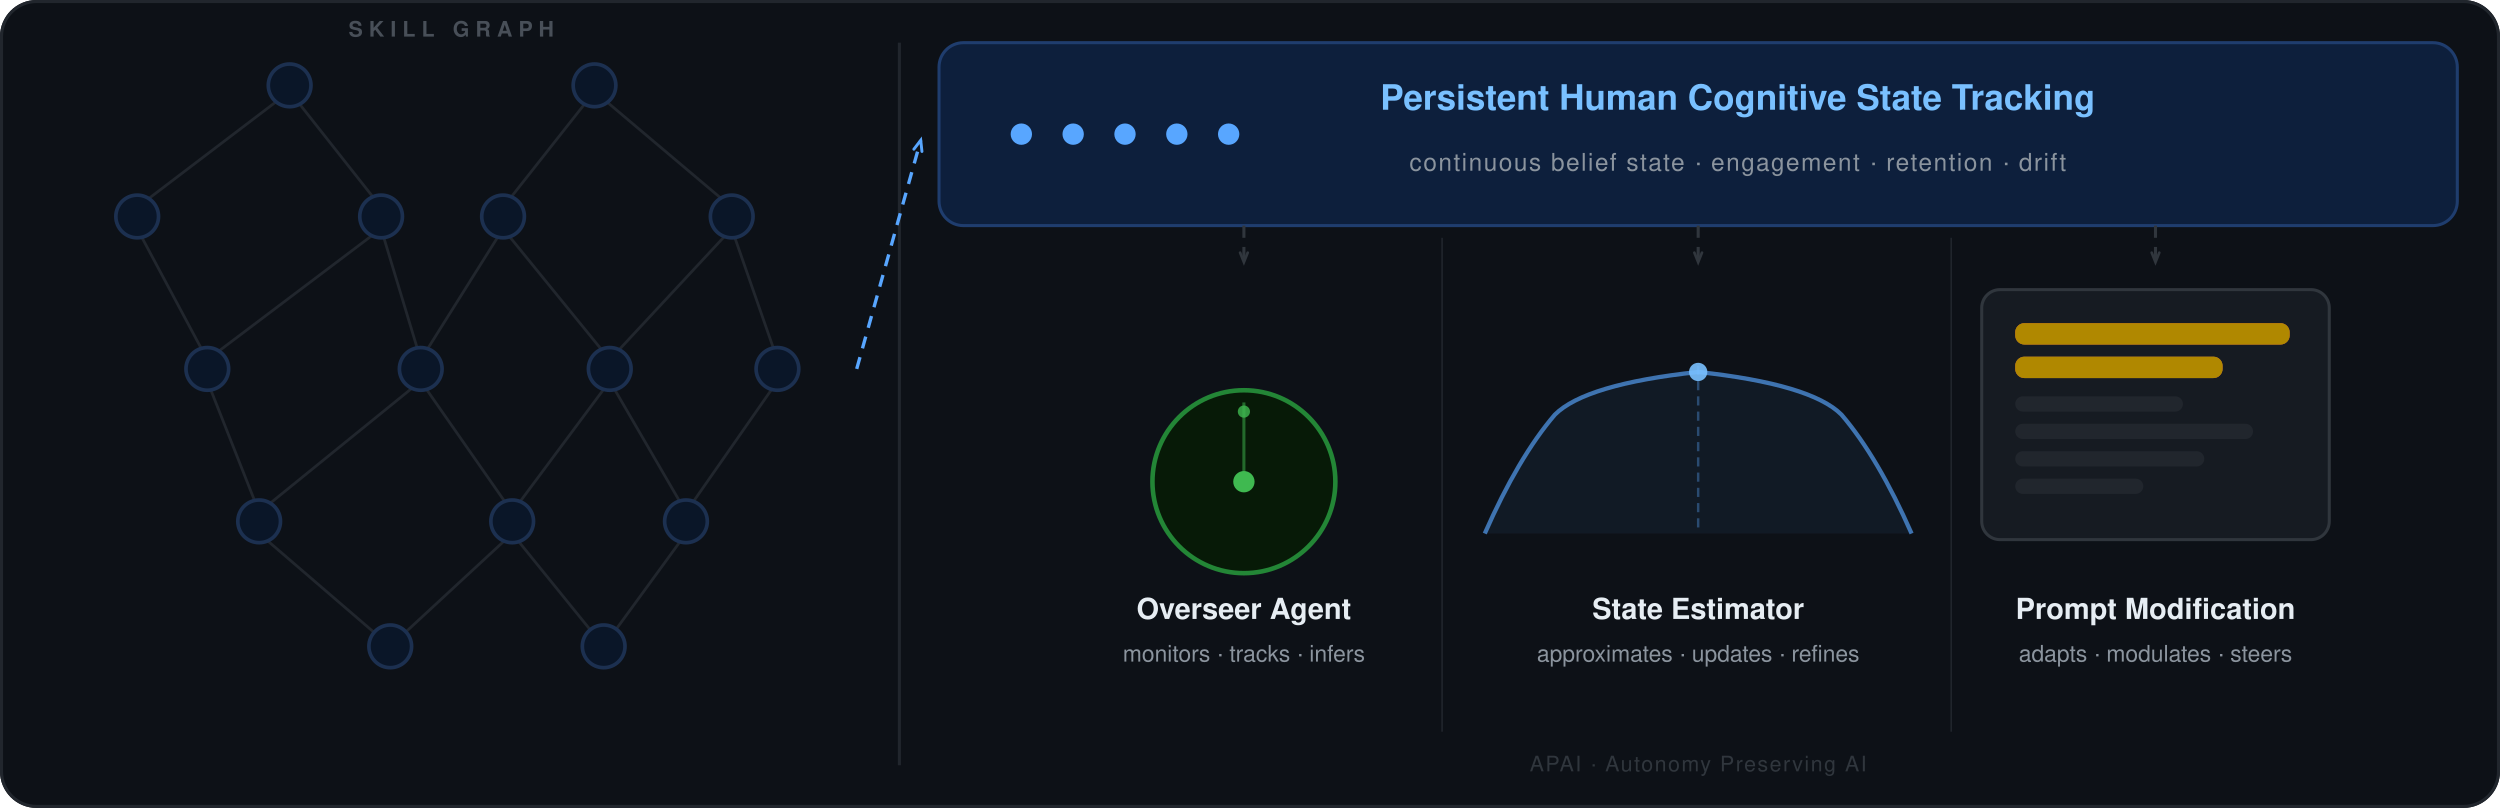
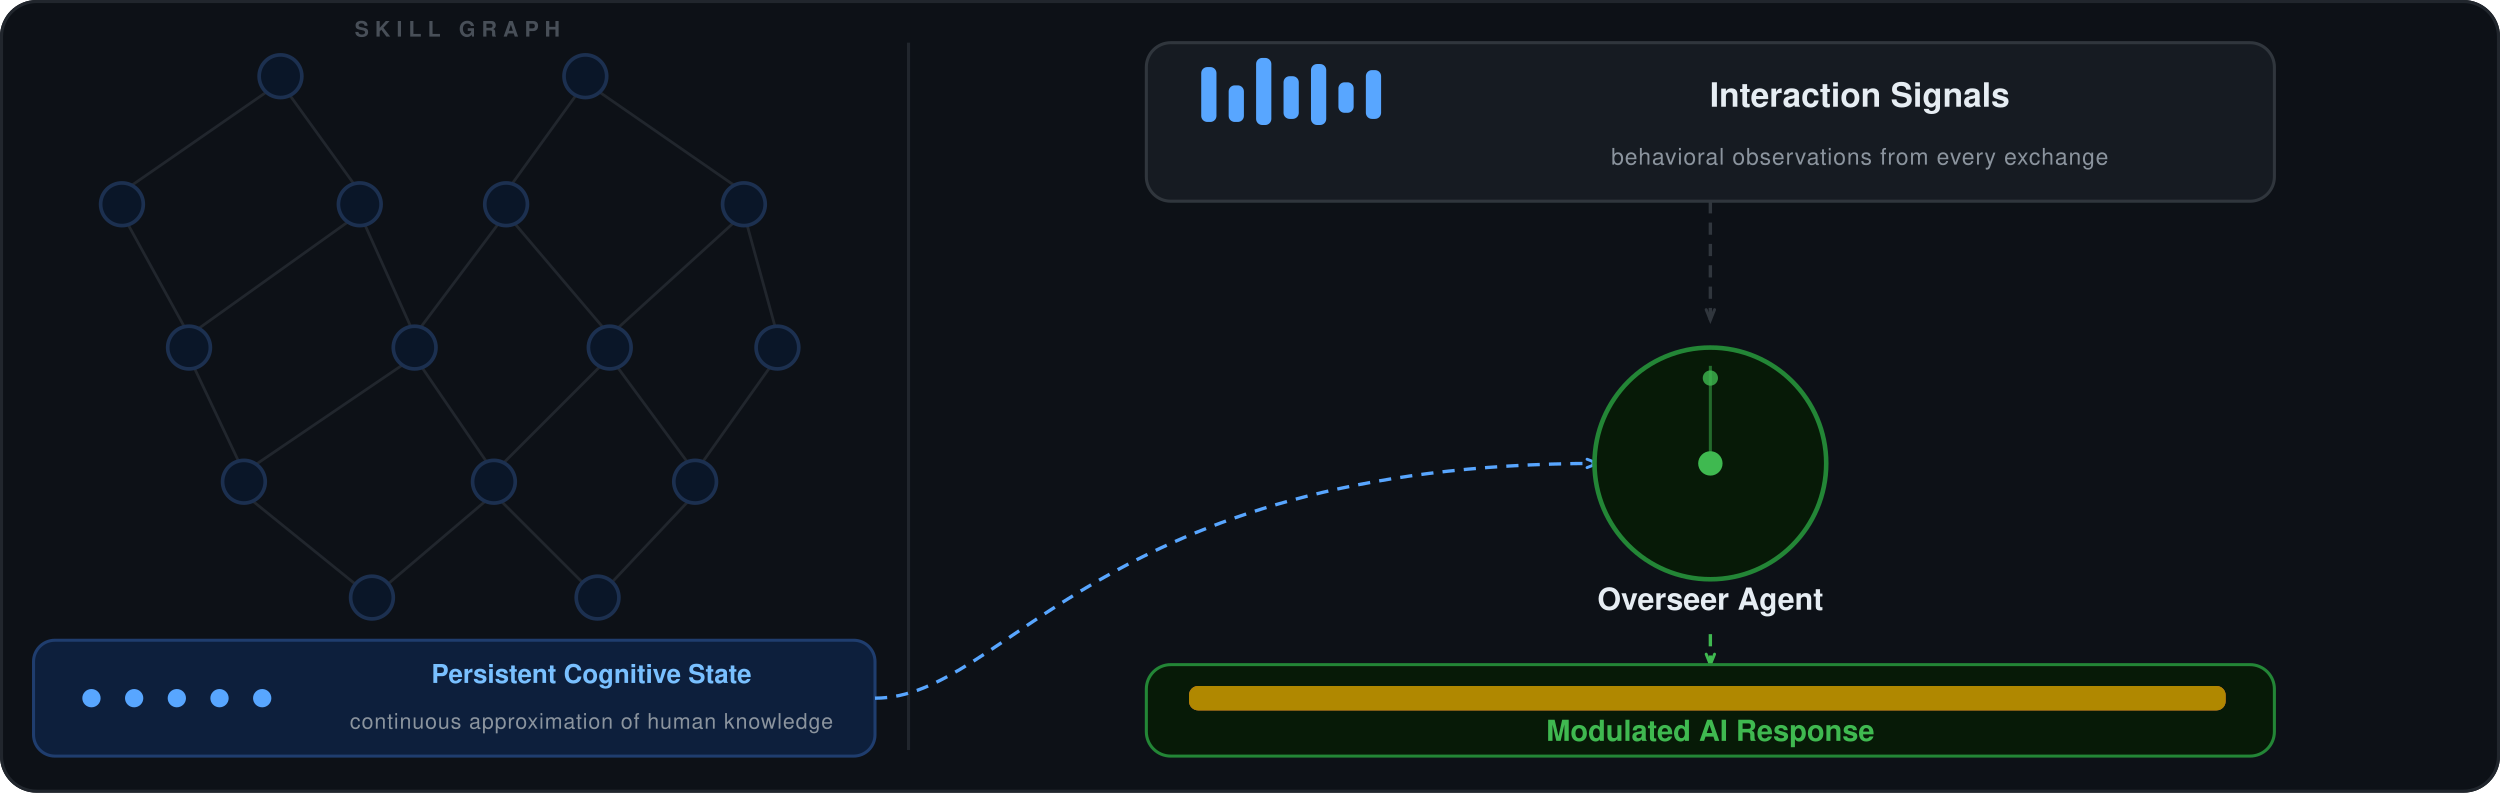
- <svg xmlns="http://www.w3.org/2000/svg" viewBox="0 0 820 265" width="820">
+ <svg xmlns="http://www.w3.org/2000/svg" viewBox="0 0 820 260" width="820">
  <defs>
    <style>
      text { font-family: -apple-system, BlinkMacSystemFont, 'Segoe UI', Helvetica, sans-serif; }

-       /* ── Node glow: each node breathes independently ── */
+       /* ── Skill-graph nodes: independent glow cycle ── */
      .nd { fill: #0a1628; stroke: #1c3050; stroke-width: 1.2; }
      .nd0  { animation: ng 4.0s ease-in-out infinite; }
-       .nd1  { animation: ng 3.5s ease-in-out infinite; animation-delay: -0.7s; }
-       .nd2  { animation: ng 4.5s ease-in-out infinite; animation-delay: -1.3s; }
-       .nd3  { animation: ng 3.8s ease-in-out infinite; animation-delay: -2.1s; }
-       .nd4  { animation: ng 4.2s ease-in-out infinite; animation-delay: -0.4s; }
-       .nd5  { animation: ng 3.6s ease-in-out infinite; animation-delay: -1.8s; }
-       .nd6  { animation: ng 4.8s ease-in-out infinite; animation-delay: -0.9s; }
-       .nd7  { animation: ng 3.4s ease-in-out infinite; animation-delay: -2.5s; }
-       .nd8  { animation: ng 4.1s ease-in-out infinite; animation-delay: -1.1s; }
-       .nd9  { animation: ng 3.7s ease-in-out infinite; animation-delay: -0.3s; }
-       .nd10 { animation: ng 4.3s ease-in-out infinite; animation-delay: -1.6s; }
-       .nd11 { animation: ng 3.9s ease-in-out infinite; animation-delay: -2.8s; }
-       .nd12 { animation: ng 4.6s ease-in-out infinite; animation-delay: -0.6s; }
-       .nd13 { animation: ng 3.3s ease-in-out infinite; animation-delay: -1.9s; }
-       .nd14 { animation: ng 4.4s ease-in-out infinite; animation-delay: -1.2s; }
+       .nd1  { animation: ng 3.5s ease-in-out infinite; animation-delay:-.7s; }
+       .nd2  { animation: ng 4.5s ease-in-out infinite; animation-delay:-1.3s; }
+       .nd3  { animation: ng 3.8s ease-in-out infinite; animation-delay:-2.1s; }
+       .nd4  { animation: ng 4.2s ease-in-out infinite; animation-delay:-.4s; }
+       .nd5  { animation: ng 3.6s ease-in-out infinite; animation-delay:-1.8s; }
+       .nd6  { animation: ng 4.8s ease-in-out infinite; animation-delay:-.9s; }
+       .nd7  { animation: ng 3.4s ease-in-out infinite; animation-delay:-2.5s; }
+       .nd8  { animation: ng 4.1s ease-in-out infinite; animation-delay:-1.1s; }
+       .nd9  { animation: ng 3.7s ease-in-out infinite; animation-delay:-.3s; }
+       .nd10 { animation: ng 4.3s ease-in-out infinite; animation-delay:-1.6s; }
+       .nd11 { animation: ng 3.9s ease-in-out infinite; animation-delay:-2.8s; }
+       .nd12 { animation: ng 4.6s ease-in-out infinite; animation-delay:-.6s; }
+       .nd13 { animation: ng 3.3s ease-in-out infinite; animation-delay:-1.9s; }
+       .nd14 { animation: ng 4.4s ease-in-out infinite; animation-delay:-1.2s; }
      @keyframes ng {
        0%,100% { fill: #0a1628; stroke: #1c3050; }
        50%     { fill: #0d2d6a; stroke: #58a6ff; }
      }

-       /* ── State-block accent pulse ── */
-       .sbp { animation: sbpa 4s ease-in-out infinite; }
-       .sbp:nth-child(2) { animation-delay: -0.8s; }
-       .sbp:nth-child(3) { animation-delay: -1.6s; }
-       .sbp:nth-child(4) { animation-delay: -2.4s; }
-       .sbp:nth-child(5) { animation-delay: -3.2s; }
-       @keyframes sbpa { 0%,100%{ opacity:.25; } 50%{ opacity:.9; } }
+       /* ── Cognitive state: accent dots pulse ── */
+       .csp { animation: cspa 4s ease-in-out infinite; }
+       .csp1 { animation-delay: 0s; }
+       .csp2 { animation-delay: -.8s; }
+       .csp3 { animation-delay: -1.6s; }
+       .csp4 { animation-delay: -2.4s; }
+       .csp5 { animation-delay: -3.2s; }
+       @keyframes cspa { 0%,100%{ opacity:.2; } 50%{ opacity:1; } }
+ 
+       /* ── Interaction Signals: waveform bars ── */
+       .wb { fill: #58a6ff; }
+       .wb1 { animation: wba 1.4s ease-in-out infinite; }
+       .wb2 { animation: wba 1.4s ease-in-out infinite; animation-delay:-.2s; }
+       .wb3 { animation: wba 1.4s ease-in-out infinite; animation-delay:-.4s; }
+       .wb4 { animation: wba 1.4s ease-in-out infinite; animation-delay:-.6s; }
+       .wb5 { animation: wba 1.4s ease-in-out infinite; animation-delay:-.8s; }
+       .wb6 { animation: wba 1.4s ease-in-out infinite; animation-delay:-1.0s; }
+       .wb7 { animation: wba 1.4s ease-in-out infinite; animation-delay:-1.2s; }
+       @keyframes wba { 0%,100%{ opacity:.2; } 50%{ opacity:.85; } }

      /* ── Overseer radar ── */
      .oc { fill: #071a07; stroke: #238636; stroke-width: 1.5;
            animation: ocp 3s ease-in-out infinite; }
      @keyframes ocp { 0%,100%{ stroke:#238636; } 50%{ stroke:#3fb950; } }
      .pr { fill: none; stroke: #3fb950; stroke-width: 1; opacity: 0; }
      .pr1 { animation: pring 3s ease-out infinite; }
      .pr2 { animation: pring 3s ease-out infinite; animation-delay: -1s; }
      .pr3 { animation: pring 3s ease-out infinite; animation-delay: -2s; }
-       @keyframes pring { 0%{ r:14; opacity:.6; } 100%{ r:38; opacity:0; } }
+       @keyframes pring { 0%{ r:14; opacity:.6; } 100%{ r:42; opacity:0; } }
      .sa { animation: sarot 5s linear infinite; transform-origin: 0 0; }
      @keyframes sarot { to { transform: rotate(360deg); } }

-       /* ── Prompt bars cycling ── */
+       /* ── Response panel: cycling color bars ── */
      .pba { animation: pbca 9s ease-in-out infinite; }
-       .pbb { animation: pbca 9s ease-in-out infinite; animation-delay: -3s; }
-       .pbc { animation: pbca 9s ease-in-out infinite; animation-delay: -6s; }
-       @keyframes pbca {
-         0%,20%   { opacity: .85; }
-         30%,70%  { opacity: .08; }
-         80%,100% { opacity: .85; }
-       }
+       .pbb { animation: pbca 9s ease-in-out infinite; animation-delay:-3s; }
+       .pbc { animation: pbca 9s ease-in-out infinite; animation-delay:-6s; }
+       @keyframes pbca { 0%,20%{ opacity:.85; } 30%,70%{ opacity:.05; } 80%,100%{ opacity:.85; } }

-       /* ── Flow arrows ── */
+       /* ── Animated dashed flows ── */
      .flow { stroke-dasharray: 4 3; fill: none;
              animation: flowmo .8s linear infinite; }
-       @keyframes flowmo { from{ stroke-dashoffset: 7; } to{ stroke-dashoffset: 0; } }
+       @keyframes flowmo { from{ stroke-dashoffset:7; } to{ stroke-dashoffset:0; } }
    </style>
    <marker id="arw" viewBox="0 0 8 8" refX="6" refY="4" markerWidth="5" markerHeight="5" orient="auto">
      <path d="M1 2L6 4L1 6" fill="none" stroke="#30363d" stroke-width="1.4" stroke-linecap="round" />
    </marker>
    <marker id="arwb" viewBox="0 0 8 8" refX="6" refY="4" markerWidth="5" markerHeight="5" orient="auto">
      <path d="M1 2L6 4L1 6" fill="none" stroke="#58a6ff" stroke-width="1.4" stroke-linecap="round" />
    </marker>
+     <marker id="arwg" viewBox="0 0 8 8" refX="6" refY="4" markerWidth="5" markerHeight="5" orient="auto">
+       <path d="M1 2L6 4L1 6" fill="none" stroke="#3fb950" stroke-width="1.4" stroke-linecap="round" />
+     </marker>
  </defs>
-   <rect width="820" height="265" rx="12" fill="#0d1117" />
-   <rect x=".5" y=".5" width="819" height="264" rx="11.5" fill="none" stroke="#21262d" stroke-width="1" />
-   <line x1="295" y1="14" x2="295" y2="251" stroke="#21262d" stroke-width="1" />
-   <text x="148" y="12" text-anchor="middle" font-size="7" letter-spacing="2" font-weight="600" fill="#484f58" font-family="monospace">SKILL GRAPH</text>
-   <line x1="95" y1="30" x2="45" y2="68" stroke="#21262d" stroke-width=".9" />
-   <line x1="95" y1="30" x2="125" y2="68" stroke="#21262d" stroke-width=".9" />
-   <line x1="195" y1="30" x2="165" y2="68" stroke="#21262d" stroke-width=".9" />
-   <line x1="195" y1="30" x2="240" y2="68" stroke="#21262d" stroke-width=".9" />
-   <line x1="45" y1="75" x2="68" y2="118" stroke="#21262d" stroke-width=".9" />
-   <line x1="125" y1="75" x2="68" y2="118" stroke="#21262d" stroke-width=".9" />
-   <line x1="125" y1="75" x2="138" y2="118" stroke="#21262d" stroke-width=".9" />
-   <line x1="165" y1="75" x2="138" y2="118" stroke="#21262d" stroke-width=".9" />
-   <line x1="165" y1="75" x2="200" y2="118" stroke="#21262d" stroke-width=".9" />
-   <line x1="240" y1="75" x2="200" y2="118" stroke="#21262d" stroke-width=".9" />
-   <line x1="240" y1="75" x2="255" y2="118" stroke="#21262d" stroke-width=".9" />
-   <line x1="68" y1="125" x2="85" y2="168" stroke="#21262d" stroke-width=".9" />
-   <line x1="138" y1="125" x2="85" y2="168" stroke="#21262d" stroke-width=".9" />
-   <line x1="138" y1="125" x2="168" y2="168" stroke="#21262d" stroke-width=".9" />
-   <line x1="200" y1="125" x2="168" y2="168" stroke="#21262d" stroke-width=".9" />
-   <line x1="200" y1="125" x2="225" y2="168" stroke="#21262d" stroke-width=".9" />
-   <line x1="255" y1="125" x2="225" y2="168" stroke="#21262d" stroke-width=".9" />
-   <line x1="85" y1="175" x2="128" y2="212" stroke="#21262d" stroke-width=".9" />
-   <line x1="168" y1="175" x2="128" y2="212" stroke="#21262d" stroke-width=".9" />
-   <line x1="168" y1="175" x2="198" y2="212" stroke="#21262d" stroke-width=".9" />
-   <line x1="225" y1="175" x2="198" y2="212" stroke="#21262d" stroke-width=".9" />
-   <circle class="nd nd0" cx="95" cy="28" r="7" />
-   <circle class="nd nd1" cx="195" cy="28" r="7" />
-   <circle class="nd nd2" cx="45" cy="71" r="7" />
-   <circle class="nd nd3" cx="125" cy="71" r="7" />
-   <circle class="nd nd4" cx="165" cy="71" r="7" />
-   <circle class="nd nd5" cx="240" cy="71" r="7" />
-   <circle class="nd nd6" cx="68" cy="121" r="7" />
-   <circle class="nd nd7" cx="138" cy="121" r="7" />
-   <circle class="nd nd8" cx="200" cy="121" r="7" />
-   <circle class="nd nd9" cx="255" cy="121" r="7" />
-   <circle class="nd nd10" cx="85" cy="171" r="7" />
-   <circle class="nd nd11" cx="168" cy="171" r="7" />
-   <circle class="nd nd12" cx="225" cy="171" r="7" />
-   <circle class="nd nd13" cx="128" cy="212" r="7" />
-   <circle class="nd nd14" cx="198" cy="212" r="7" />
-   <line x1="281" y1="121" x2="302" y2="46" class="flow" stroke="#58a6ff" stroke-width="1.1" marker-end="url(#arwb)" />
-   <rect x="308" y="14" width="498" height="60" rx="8" fill="#0d1f3c" stroke="#1f3d6e" stroke-width="1" />
-   <circle class="sbp" cx="335" cy="44" r="3.5" fill="#58a6ff" />
-   <circle class="sbp" cx="352" cy="44" r="3.5" fill="#58a6ff" />
-   <circle class="sbp" cx="369" cy="44" r="3.5" fill="#58a6ff" />
-   <circle class="sbp" cx="386" cy="44" r="3.5" fill="#58a6ff" />
-   <circle class="sbp" cx="403" cy="44" r="3.5" fill="#58a6ff" />
-   <text x="570" y="36" text-anchor="middle" font-size="11.5" font-weight="600" fill="#79c0ff">Persistent Human Cognitive State Tracking</text>
-   <text x="570" y="56" text-anchor="middle" font-size="8" fill="#8b949e" letter-spacing=".5">continuous belief state · engagement · retention · drift</text>
-   <line x1="408" y1="74" x2="408" y2="86" class="flow" stroke="#30363d" stroke-width="1" marker-end="url(#arw)" />
-   <line x1="557" y1="74" x2="557" y2="86" class="flow" stroke="#30363d" stroke-width="1" marker-end="url(#arw)" />
-   <line x1="707" y1="74" x2="707" y2="86" class="flow" stroke="#30363d" stroke-width="1" marker-end="url(#arw)" />
-   <line x1="473" y1="78" x2="473" y2="240" stroke="#21262d" stroke-width=".5" />
-   <line x1="640" y1="78" x2="640" y2="240" stroke="#21262d" stroke-width=".5" />
-   <circle class="pr pr1" cx="408" cy="158" r="14" />
-   <circle class="pr pr2" cx="408" cy="158" r="14" />
-   <circle class="pr pr3" cx="408" cy="158" r="14" />
-   <circle class="oc" cx="408" cy="158" r="30" />
-   <g transform="translate(408,158)">
+   <rect width="820" height="260" rx="12" fill="#0d1117" />
+   <rect x=".5" y=".5" width="819" height="259" rx="11.5" fill="none" stroke="#21262d" stroke-width="1" />
+   <line x1="298" y1="14" x2="298" y2="246" stroke="#21262d" stroke-width="1" />
+   <text x="150" y="12" text-anchor="middle" font-size="7" letter-spacing="2" font-weight="600" fill="#484f58" font-family="monospace">SKILL GRAPH</text>
+   <line x1="92" y1="27" x2="40" y2="63" stroke="#21262d" stroke-width=".9" />
+   <line x1="92" y1="27" x2="118" y2="63" stroke="#21262d" stroke-width=".9" />
+   <line x1="192" y1="27" x2="166" y2="63" stroke="#21262d" stroke-width=".9" />
+   <line x1="192" y1="27" x2="244" y2="63" stroke="#21262d" stroke-width=".9" />
+   <line x1="40" y1="70" x2="62" y2="110" stroke="#21262d" stroke-width=".9" />
+   <line x1="118" y1="70" x2="62" y2="110" stroke="#21262d" stroke-width=".9" />
+   <line x1="118" y1="70" x2="136" y2="110" stroke="#21262d" stroke-width=".9" />
+   <line x1="166" y1="70" x2="136" y2="110" stroke="#21262d" stroke-width=".9" />
+   <line x1="166" y1="70" x2="200" y2="110" stroke="#21262d" stroke-width=".9" />
+   <line x1="244" y1="70" x2="200" y2="110" stroke="#21262d" stroke-width=".9" />
+   <line x1="244" y1="70" x2="255" y2="110" stroke="#21262d" stroke-width=".9" />
+   <line x1="62" y1="117" x2="80" y2="155" stroke="#21262d" stroke-width=".9" />
+   <line x1="136" y1="117" x2="80" y2="155" stroke="#21262d" stroke-width=".9" />
+   <line x1="136" y1="117" x2="162" y2="155" stroke="#21262d" stroke-width=".9" />
+   <line x1="200" y1="117" x2="162" y2="155" stroke="#21262d" stroke-width=".9" />
+   <line x1="200" y1="117" x2="228" y2="155" stroke="#21262d" stroke-width=".9" />
+   <line x1="255" y1="117" x2="228" y2="155" stroke="#21262d" stroke-width=".9" />
+   <line x1="80" y1="162" x2="122" y2="196" stroke="#21262d" stroke-width=".9" />
+   <line x1="162" y1="162" x2="122" y2="196" stroke="#21262d" stroke-width=".9" />
+   <line x1="162" y1="162" x2="196" y2="196" stroke="#21262d" stroke-width=".9" />
+   <line x1="228" y1="162" x2="196" y2="196" stroke="#21262d" stroke-width=".9" />
+   <circle class="nd nd0" cx="92" cy="25" r="7" />
+   <circle class="nd nd1" cx="192" cy="25" r="7" />
+   <circle class="nd nd2" cx="40" cy="67" r="7" />
+   <circle class="nd nd3" cx="118" cy="67" r="7" />
+   <circle class="nd nd4" cx="166" cy="67" r="7" />
+   <circle class="nd nd5" cx="244" cy="67" r="7" />
+   <circle class="nd nd6" cx="62" cy="114" r="7" />
+   <circle class="nd nd7" cx="136" cy="114" r="7" />
+   <circle class="nd nd8" cx="200" cy="114" r="7" />
+   <circle class="nd nd9" cx="255" cy="114" r="7" />
+   <circle class="nd nd10" cx="80" cy="158" r="7" />
+   <circle class="nd nd11" cx="162" cy="158" r="7" />
+   <circle class="nd nd12" cx="228" cy="158" r="7" />
+   <circle class="nd nd13" cx="122" cy="196" r="7" />
+   <circle class="nd nd14" cx="196" cy="196" r="7" />
+   <rect x="11" y="210" width="276" height="38" rx="7" fill="#0d1f3c" stroke="#1f3d6e" stroke-width="1" />
+   <circle class="csp csp1" cx="30" cy="229" r="3" fill="#58a6ff" />
+   <circle class="csp csp2" cx="44" cy="229" r="3" fill="#58a6ff" />
+   <circle class="csp csp3" cx="58" cy="229" r="3" fill="#58a6ff" />
+   <circle class="csp csp4" cx="72" cy="229" r="3" fill="#58a6ff" />
+   <circle class="csp csp5" cx="86" cy="229" r="3" fill="#58a6ff" />
+   <text x="194" y="224" text-anchor="middle" font-size="8.5" font-weight="600" fill="#79c0ff">Persistent Cognitive State</text>
+   <text x="194" y="239" text-anchor="middle" font-size="7" fill="#8b949e" letter-spacing=".3">continuous approximation of human knowledge</text>
+   <path d="M 287 229 C 330 229 360 152 524 152" class="flow" stroke="#58a6ff" stroke-width="1.1" marker-end="url(#arwb)" />
+   <rect x="376" y="14" width="370" height="52" rx="8" fill="#161b22" stroke="#30363d" stroke-width="1" />
+   <rect class="wb wb1" x="394" y="22" width="5" height="18" rx="2" />
+   <rect class="wb wb2" x="403" y="28" width="5" height="12" rx="2" />
+   <rect class="wb wb3" x="412" y="19" width="5" height="22" rx="2" />
+   <rect class="wb wb4" x="421" y="25" width="5" height="14" rx="2" />
+   <rect class="wb wb5" x="430" y="21" width="5" height="20" rx="2" />
+   <rect class="wb wb6" x="439" y="27" width="5" height="10" rx="2" />
+   <rect class="wb wb7" x="448" y="23" width="5" height="16" rx="2" />
+   <text x="610" y="35" text-anchor="middle" font-size="11" font-weight="600" fill="#e6edf3">Interaction Signals</text>
+   <text x="610" y="54" text-anchor="middle" font-size="7.5" fill="#8b949e" letter-spacing=".3">behavioral observations from every exchange</text>
+   <line x1="561" y1="66" x2="561" y2="105" class="flow" stroke="#30363d" stroke-width="1.1" marker-end="url(#arw)" />
+   <circle class="pr pr1" cx="561" cy="152" r="14" />
+   <circle class="pr pr2" cx="561" cy="152" r="14" />
+   <circle class="pr pr3" cx="561" cy="152" r="14" />
+   <circle class="oc" cx="561" cy="152" r="38" />
+   <g transform="translate(561,152)">
    <g class="sa">
-       <line x1="0" y1="0" x2="0" y2="-26" stroke="#3fb950" stroke-width="1" opacity=".5" />
-       <circle cx="0" cy="-23" r="2" fill="#3fb950" opacity=".8" />
+       <line x1="0" y1="0" x2="0" y2="-32" stroke="#3fb950" stroke-width="1" opacity=".5" />
+       <circle cx="0" cy="-28" r="2.5" fill="#3fb950" opacity=".8" />
    </g>
  </g>
-   <circle cx="408" cy="158" r="3.5" fill="#3fb950" />
-   <text x="408" y="203" text-anchor="middle" font-size="9.5" font-weight="600" fill="#e6edf3">Overseer Agent</text>
-   <text x="408" y="217" text-anchor="middle" font-size="7.5" fill="#8b949e">monitors · tracks · infers</text>
-   <path d="M 487 175 Q 498 150 510 136 Q 520 126 557 122 Q 594 126 604 136 Q 616 150 627 175" fill="none" stroke="#58a6ff" stroke-width="1.4" opacity=".65" />
-   <path d="M 487 175 Q 498 150 510 136 Q 520 126 557 122 Q 594 126 604 136 Q 616 150 627 175 Z" fill="#58a6ff" fill-opacity=".06" />
-   <line x1="557" y1="120" x2="557" y2="175" stroke="#58a6ff" stroke-width=".8" stroke-dasharray="3 2" opacity=".35" />
-   <circle cx="557" cy="122" r="3" fill="#79c0ff" opacity=".9" />
-   <text x="557" y="203" text-anchor="middle" font-size="9.5" font-weight="600" fill="#e6edf3">State Estimator</text>
-   <text x="557" y="217" text-anchor="middle" font-size="7.5" fill="#8b949e">approximates · updates · refines</text>
-   <rect x="650" y="95" width="114" height="82" rx="6" fill="#161b22" stroke="#30363d" stroke-width="1" />
-   <rect class="pba" x="661" y="106" width="90" height="7" rx="3" fill="#238636" />
-   <rect class="pba" x="661" y="117" width="68" height="7" rx="3" fill="#238636" />
-   <rect class="pbb" x="661" y="106" width="90" height="7" rx="3" fill="#da3633" />
-   <rect class="pbb" x="661" y="117" width="68" height="7" rx="3" fill="#da3633" />
-   <rect class="pbc" x="661" y="106" width="90" height="7" rx="3" fill="#b08800" />
-   <rect class="pbc" x="661" y="117" width="68" height="7" rx="3" fill="#b08800" />
-   <rect x="661" y="130" width="55" height="5" rx="2.5" fill="#21262d" />
-   <rect x="661" y="139" width="78" height="5" rx="2.5" fill="#21262d" />
-   <rect x="661" y="148" width="62" height="5" rx="2.5" fill="#21262d" />
-   <rect x="661" y="157" width="42" height="5" rx="2.5" fill="#21262d" />
-   <text x="707" y="203" text-anchor="middle" font-size="9.5" font-weight="600" fill="#e6edf3">Prompt Modification</text>
-   <text x="707" y="217" text-anchor="middle" font-size="7.5" fill="#8b949e">adapts · modulates · steers</text>
-   <text x="557" y="253" text-anchor="middle" font-size="7" fill="#30363d" font-family="monospace" letter-spacing=".5">APAI · Autonomy Preserving AI</text>
+   <circle cx="561" cy="152" r="4" fill="#3fb950" />
+   <text x="561" y="200" text-anchor="middle" font-size="10" font-weight="600" fill="#e6edf3">Overseer Agent</text>
+   <line x1="561" y1="208" x2="561" y2="218" class="flow" stroke="#3fb950" stroke-width="1.1" marker-end="url(#arwg)" />
+   <rect x="376" y="218" width="370" height="30" rx="8" fill="#071a07" stroke="#238636" stroke-width="1" />
+   <rect class="pba" x="390" y="225" width="340" height="8" rx="3" fill="#238636" />
+   <rect class="pbb" x="390" y="225" width="340" height="8" rx="3" fill="#da3633" />
+   <rect class="pbc" x="390" y="225" width="340" height="8" rx="3" fill="#b08800" />
+   <text x="561" y="243" text-anchor="middle" font-size="9.5" font-weight="600" fill="#3fb950">Modulated AI Response</text>
</svg>
